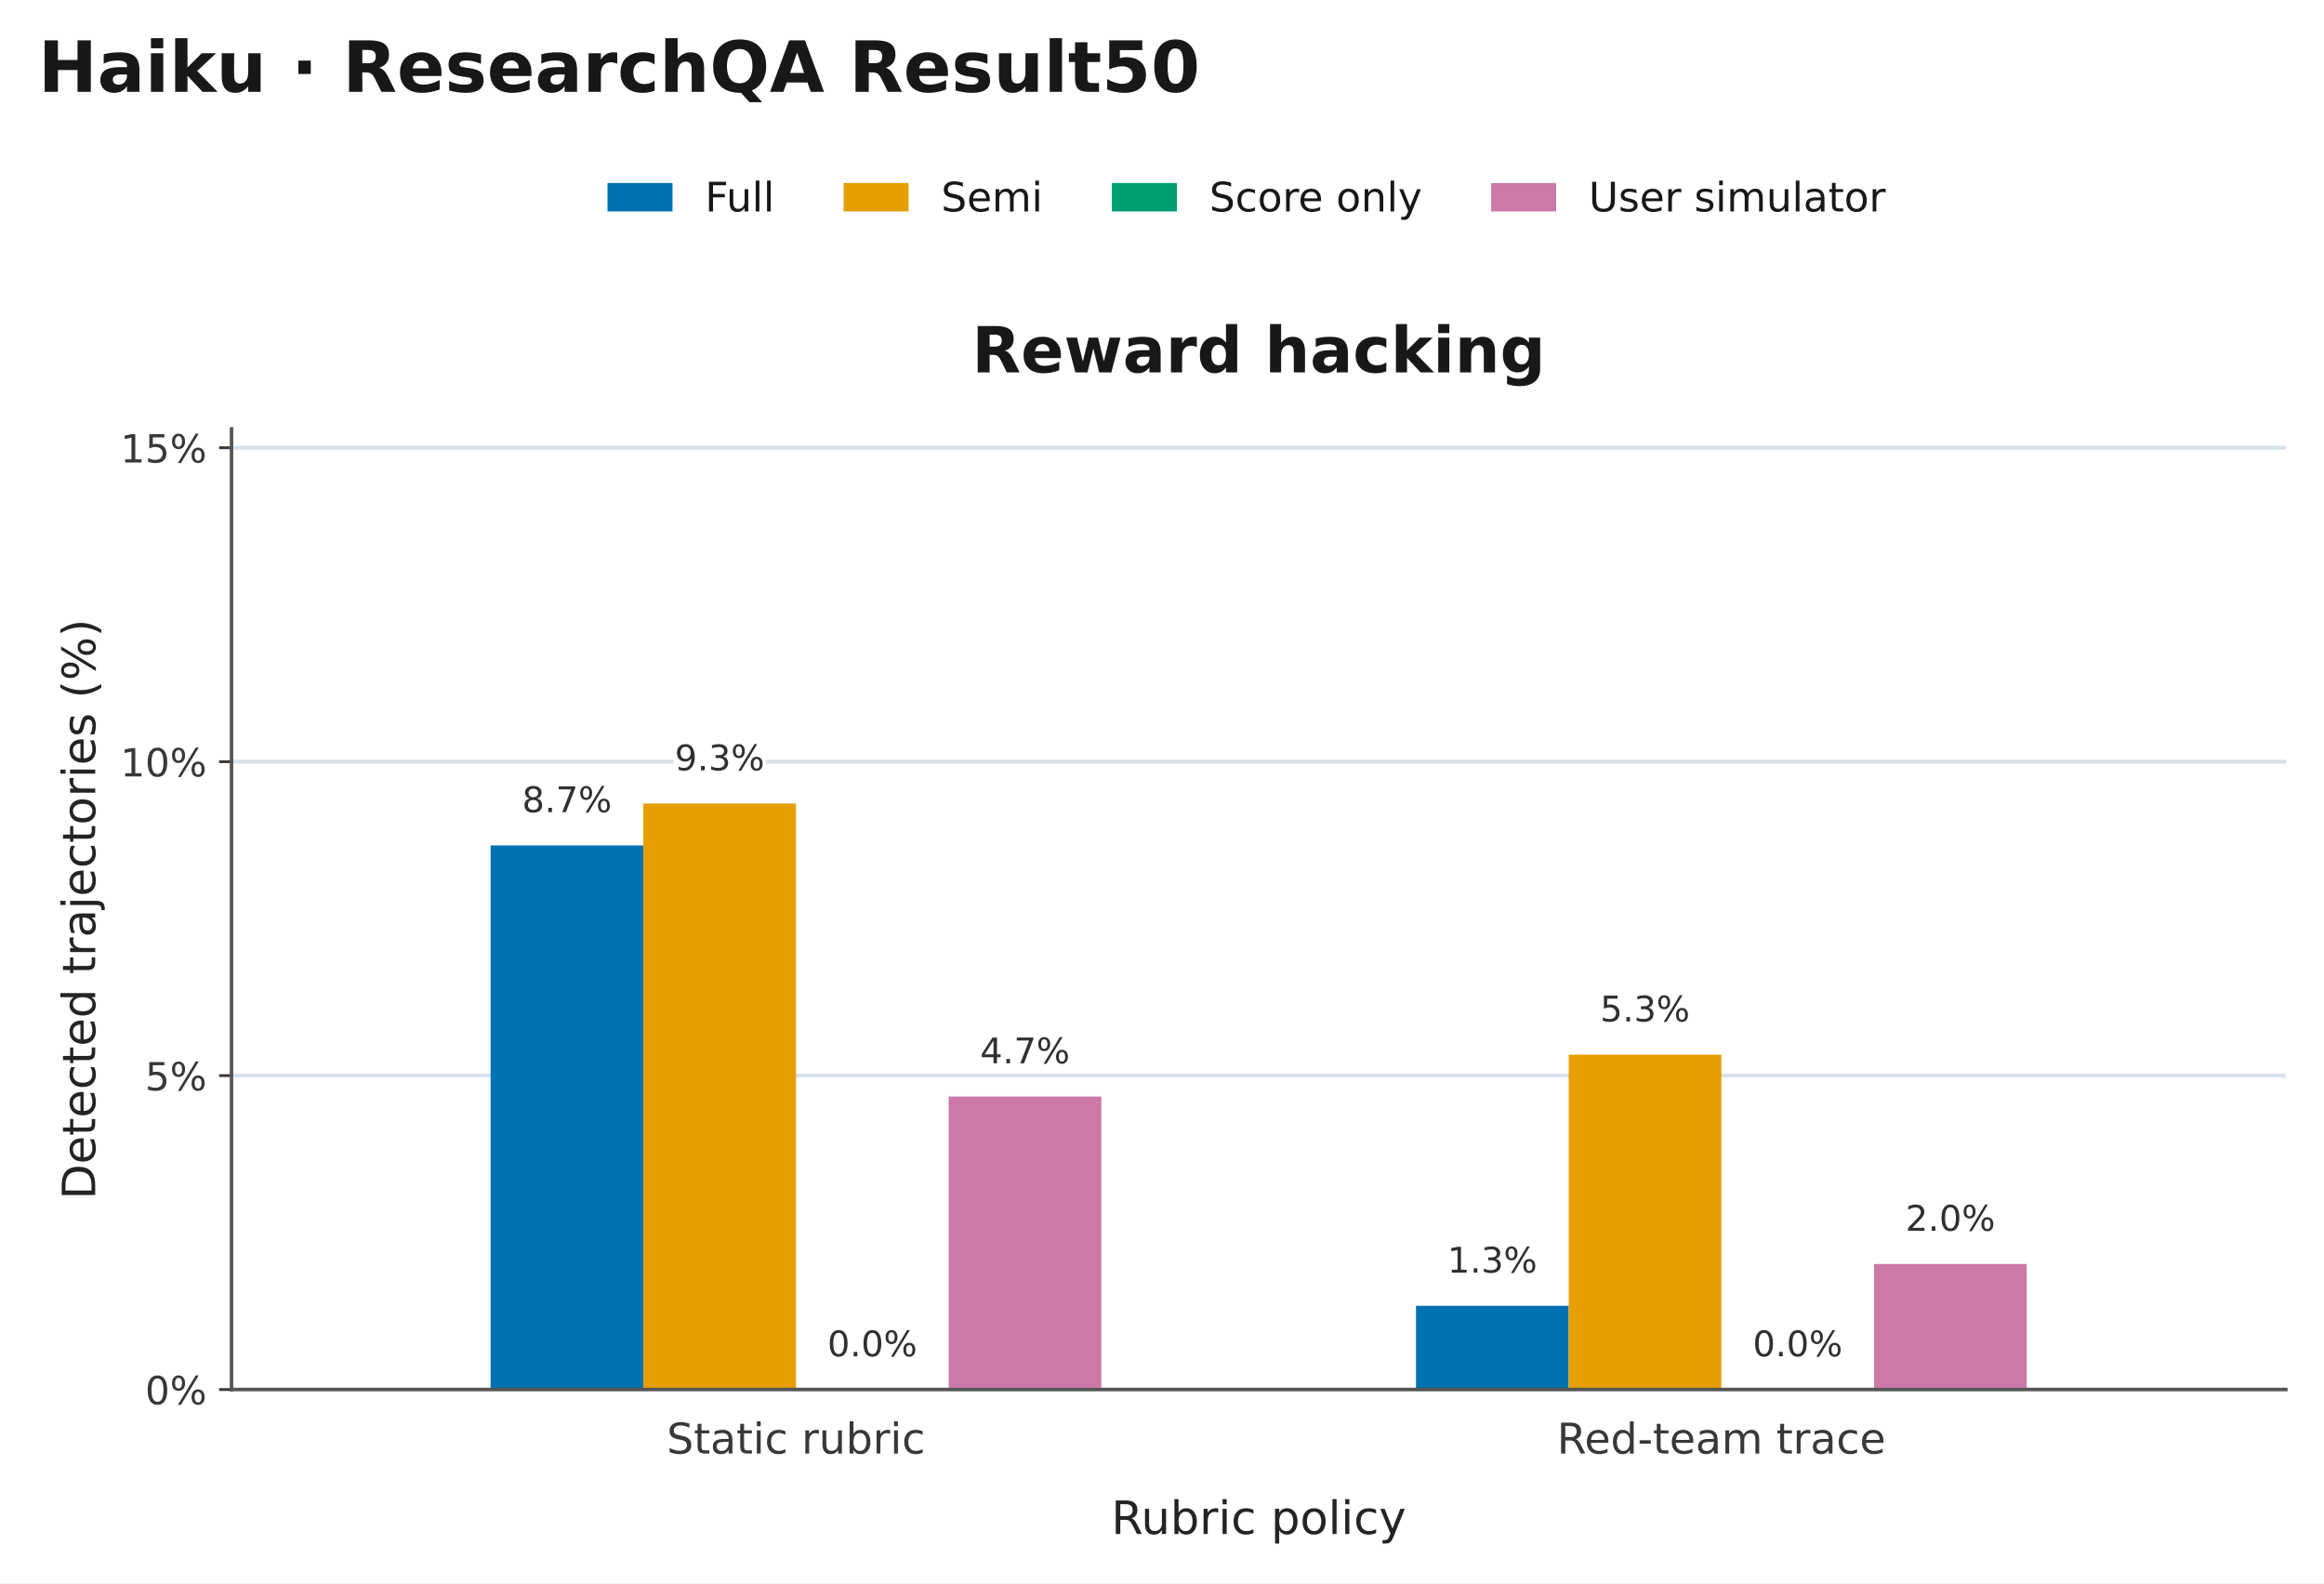
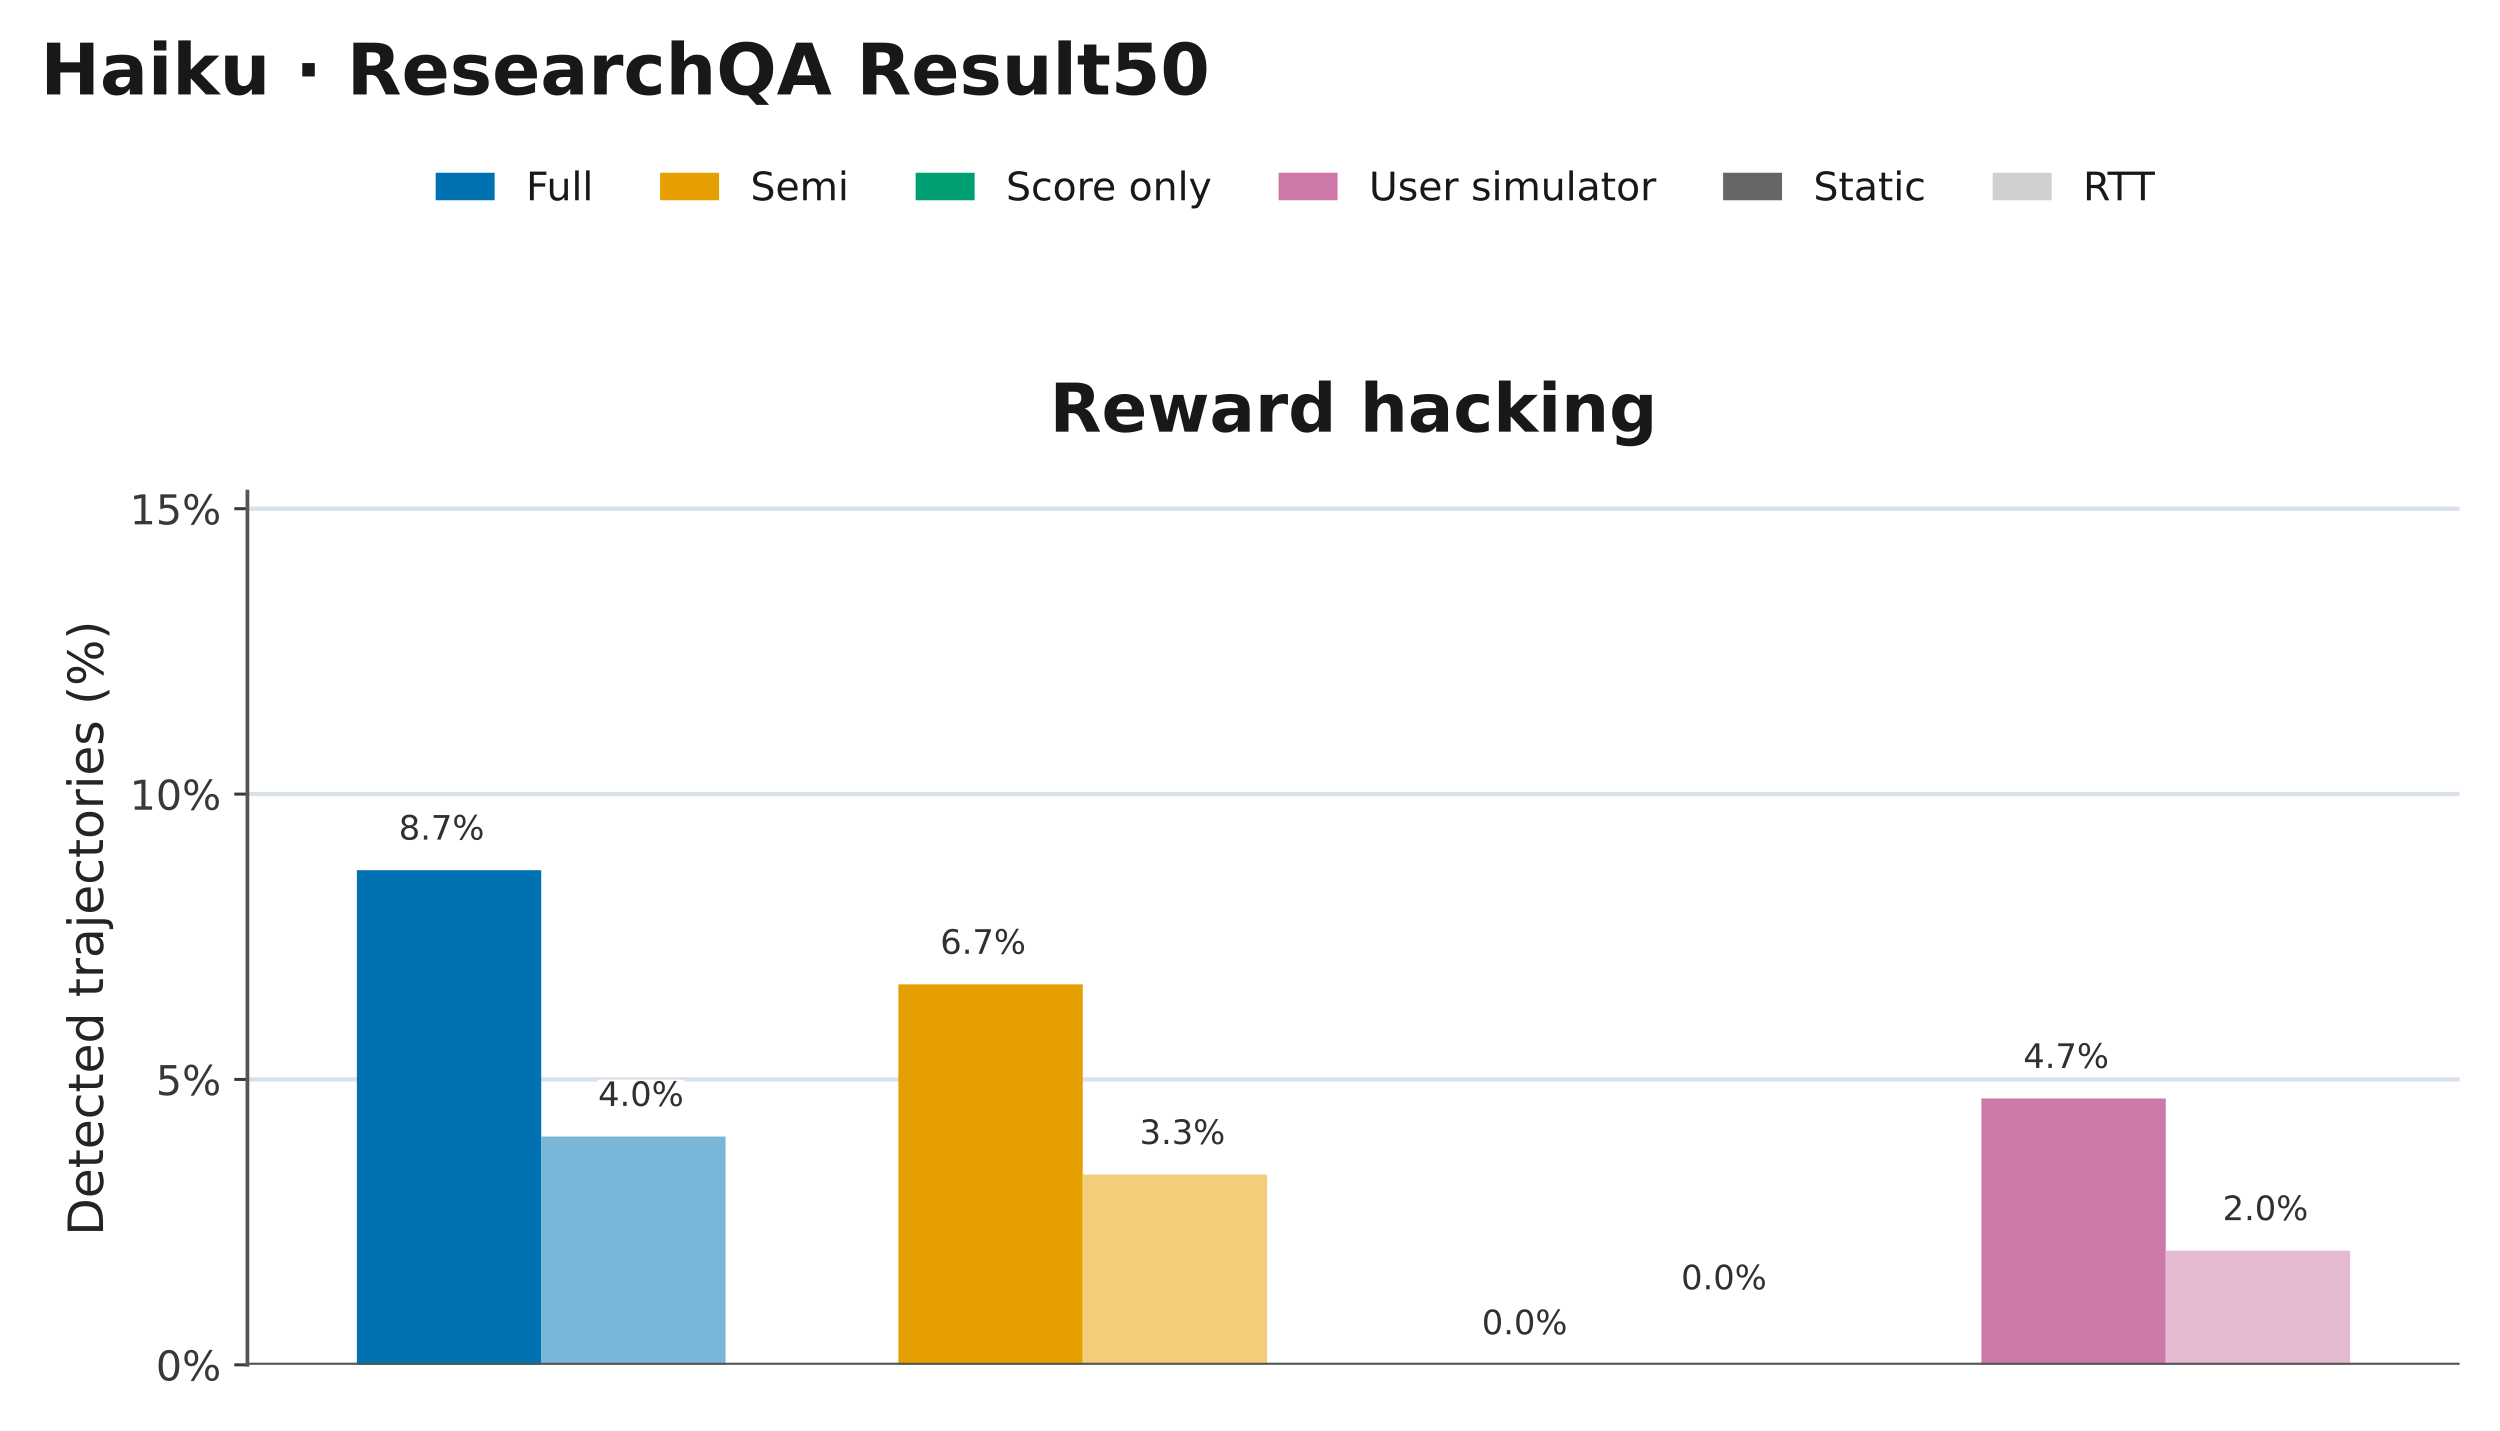
- <svg xmlns="http://www.w3.org/2000/svg" xmlns:xlink="http://www.w3.org/1999/xlink" width="657.72pt" height="448.066pt" viewBox="0 0 657.72 448.066" version="1.1">
+ <svg xmlns="http://www.w3.org/2000/svg" xmlns:xlink="http://www.w3.org/1999/xlink" width="667.872pt" height="382.229pt" viewBox="0 0 667.872 382.229" version="1.1">
  <defs>
    <style type="text/css">*{stroke-linejoin: round; stroke-linecap: butt}</style>
  </defs>
  <g id="figure_1">
    <g id="patch_1">
-       <path d="M 0 448.066  L 657.72 448.066  L 657.72 0  L 0 0  z " style="fill: #ffffff" />
+       <path d="M 0 382.229  L 667.872 382.229  L 667.872 0  L 0 0  z " style="fill: #ffffff" />
    </g>
    <g id="axes_1">
      <g id="patch_2">
-         <path d="M 65.52 393.264  L 646.92 393.264  L 646.92 121.392  L 65.52 121.392  z " style="fill: #ffffff" />
-       </g>
-       <g id="matplotlib.axis_1">
-         <g id="xtick_1">
-           <g id="line2d_1" />
-           <g id="text_1">
-             <text style="font-size: 12px; font-family: 'DejaVu Sans'; text-anchor: middle; fill: #383838" x="225.274" y="411.382" transform="rotate(-0 225.2741 411.3821)">Static rubric</text>
-           </g>
-         </g>
-         <g id="xtick_2">
-           <g id="line2d_2" />
-           <g id="text_2">
-             <text style="font-size: 12px; font-family: 'DejaVu Sans'; text-anchor: middle; fill: #383838" x="487.166" y="411.382" transform="rotate(-0 487.1659 411.3821)">Red-team trace</text>
-           </g>
-         </g>
-         <g id="text_3">
-           <text style="font-size: 13px; font-family: 'DejaVu Sans'; text-anchor: middle; fill: #242424" x="356.22" y="434.143" transform="rotate(-0 356.22 434.1429)">Rubric policy</text>
-         </g>
-       </g>
+         <path d="M 66.096 364.608  L 657.072 364.608  L 657.072 131.328  L 66.096 131.328  z " style="fill: #ffffff" />
+       </g>
+       <g id="matplotlib.axis_1" />
      <g id="matplotlib.axis_2">
        <g id="ytick_1">
+           <g id="line2d_1">
+             <path d="M 66.096 364.608  L 657.072 364.608  " clip-path="url(#p0b9fe8e3bd)" style="fill: none; stroke: #d9e1eb; stroke-width: 1.15; stroke-linecap: square" />
+           </g>
+           <g id="line2d_2">
+             <defs>
+               <path id="mf185c7ac59" d="M 0 0  L -3.5 0  " style="stroke: #383838; stroke-width: 0.8" />
+             </defs>
+             <g>
+               <use xlink:href="#mf185c7ac59" x="66.096" y="364.608" style="fill: #383838; stroke: #383838; stroke-width: 0.8" />
+             </g>
+           </g>
+           <g id="text_1">
+             <text style="font-size: 11px; font-family: 'DejaVu Sans'; text-anchor: end; fill: #383838" x="59.096" y="368.787" transform="rotate(-0 59.096 368.7867)">0%</text>
+           </g>
+         </g>
+         <g id="ytick_2">
          <g id="line2d_3">
-             <path d="M 65.52 393.264  L 646.92 393.264  " clip-path="url(#p33bf0d836f)" style="fill: none; stroke: #d9e1eb; stroke-width: 1.15; stroke-linecap: square" />
+             <path d="M 66.096 288.373  L 657.072 288.373  " clip-path="url(#p0b9fe8e3bd)" style="fill: none; stroke: #d9e1eb; stroke-width: 1.15; stroke-linecap: square" />
          </g>
          <g id="line2d_4">
-             <defs>
-               <path id="m5269a30998" d="M 0 0  L -3.5 0  " style="stroke: #383838; stroke-width: 0.8" />
-             </defs>
-             <g>
-               <use xlink:href="#m5269a30998" x="65.52" y="393.264" style="fill: #383838; stroke: #383838; stroke-width: 0.8" />
+             <g>
+               <use xlink:href="#mf185c7ac59" x="66.096" y="288.373" style="fill: #383838; stroke: #383838; stroke-width: 0.8" />
+             </g>
+           </g>
+           <g id="text_2">
+             <text style="font-size: 11px; font-family: 'DejaVu Sans'; text-anchor: end; fill: #383838" x="59.096" y="292.551" transform="rotate(-0 59.096 292.5514)">5%</text>
+           </g>
+         </g>
+         <g id="ytick_3">
+           <g id="line2d_5">
+             <path d="M 66.096 212.137  L 657.072 212.137  " clip-path="url(#p0b9fe8e3bd)" style="fill: none; stroke: #d9e1eb; stroke-width: 1.15; stroke-linecap: square" />
+           </g>
+           <g id="line2d_6">
+             <g>
+               <use xlink:href="#mf185c7ac59" x="66.096" y="212.137" style="fill: #383838; stroke: #383838; stroke-width: 0.8" />
+             </g>
+           </g>
+           <g id="text_3">
+             <text style="font-size: 11px; font-family: 'DejaVu Sans'; text-anchor: end; fill: #383838" x="59.096" y="216.316" transform="rotate(-0 59.096 216.3161)">10%</text>
+           </g>
+         </g>
+         <g id="ytick_4">
+           <g id="line2d_7">
+             <path d="M 66.096 135.902  L 657.072 135.902  " clip-path="url(#p0b9fe8e3bd)" style="fill: none; stroke: #d9e1eb; stroke-width: 1.15; stroke-linecap: square" />
+           </g>
+           <g id="line2d_8">
+             <g>
+               <use xlink:href="#mf185c7ac59" x="66.096" y="135.902" style="fill: #383838; stroke: #383838; stroke-width: 0.8" />
            </g>
          </g>
          <g id="text_4">
-             <text style="font-size: 11px; font-family: 'DejaVu Sans'; text-anchor: end; fill: #383838" x="58.52" y="397.443" transform="rotate(-0 58.52 397.4427)">0%</text>
-           </g>
-         </g>
-         <g id="ytick_2">
-           <g id="line2d_5">
-             <path d="M 65.52 304.417  L 646.92 304.417  " clip-path="url(#p33bf0d836f)" style="fill: none; stroke: #d9e1eb; stroke-width: 1.15; stroke-linecap: square" />
-           </g>
-           <g id="line2d_6">
-             <g>
-               <use xlink:href="#m5269a30998" x="65.52" y="304.417" style="fill: #383838; stroke: #383838; stroke-width: 0.8" />
-             </g>
-           </g>
-           <g id="text_5">
-             <text style="font-size: 11px; font-family: 'DejaVu Sans'; text-anchor: end; fill: #383838" x="58.52" y="308.596" transform="rotate(-0 58.52 308.5957)">5%</text>
-           </g>
-         </g>
-         <g id="ytick_3">
-           <g id="line2d_7">
-             <path d="M 65.52 215.57  L 646.92 215.57  " clip-path="url(#p33bf0d836f)" style="fill: none; stroke: #d9e1eb; stroke-width: 1.15; stroke-linecap: square" />
-           </g>
-           <g id="line2d_8">
-             <g>
-               <use xlink:href="#m5269a30998" x="65.52" y="215.57" style="fill: #383838; stroke: #383838; stroke-width: 0.8" />
-             </g>
-           </g>
-           <g id="text_6">
-             <text style="font-size: 11px; font-family: 'DejaVu Sans'; text-anchor: end; fill: #383838" x="58.52" y="219.749" transform="rotate(-0 58.52 219.7486)">10%</text>
-           </g>
-         </g>
-         <g id="ytick_4">
-           <g id="line2d_9">
-             <path d="M 65.52 126.723  L 646.92 126.723  " clip-path="url(#p33bf0d836f)" style="fill: none; stroke: #d9e1eb; stroke-width: 1.15; stroke-linecap: square" />
-           </g>
-           <g id="line2d_10">
-             <g>
-               <use xlink:href="#m5269a30998" x="65.52" y="126.723" style="fill: #383838; stroke: #383838; stroke-width: 0.8" />
-             </g>
-           </g>
-           <g id="text_7">
-             <text style="font-size: 11px; font-family: 'DejaVu Sans'; text-anchor: end; fill: #383838" x="58.52" y="130.902" transform="rotate(-0 58.52 130.9015)">15%</text>
-           </g>
-         </g>
-         <g id="text_8">
-           <text style="font-size: 13px; font-family: 'DejaVu Sans'; text-anchor: middle; fill: #242424" x="26.948" y="257.328" transform="rotate(-90 26.94773 257.328)">Detected trajectories (%)</text>
+             <text style="font-size: 11px; font-family: 'DejaVu Sans'; text-anchor: end; fill: #383838" x="59.096" y="140.081" transform="rotate(-0 59.096 140.0808)">15%</text>
+           </g>
+         </g>
+         <g id="text_5">
+           <text style="font-size: 13px; font-family: 'DejaVu Sans'; text-anchor: middle; fill: #242424" x="27.524" y="247.968" transform="rotate(-90 27.52373 247.968)">Detected trajectories (%)</text>
        </g>
      </g>
      <g id="patch_3">
-         <path d="M 138.85 393.264  L 182.062 393.264  L 182.062 239.262  L 138.85 239.262  z " clip-path="url(#p33bf0d836f)" style="fill: #0072b2" />
+         <path d="M 95.337 364.608  L 144.585 364.608  L 144.585 232.467  L 95.337 232.467  z " clip-path="url(#p0b9fe8e3bd)" style="fill: #0072b2" />
      </g>
      <g id="patch_4">
-         <path d="M 400.742 393.264  L 443.954 393.264  L 443.954 369.571  L 400.742 369.571  z " clip-path="url(#p33bf0d836f)" style="fill: #0072b2" />
+         <path d="M 144.585 364.608  L 193.833 364.608  L 193.833 303.62  L 144.585 303.62  z " clip-path="url(#p0b9fe8e3bd)" style="fill: #7ab6d7" />
      </g>
      <g id="patch_5">
-         <path d="M 182.062 393.264  L 225.274 393.264  L 225.274 227.416  L 182.062 227.416  z " clip-path="url(#p33bf0d836f)" style="fill: #e69f00" />
+         <path d="M 240.003 364.608  L 289.251 364.608  L 289.251 262.961  L 240.003 262.961  z " clip-path="url(#p0b9fe8e3bd)" style="fill: #e69f00" />
      </g>
      <g id="patch_6">
-         <path d="M 443.954 393.264  L 487.166 393.264  L 487.166 298.494  L 443.954 298.494  z " clip-path="url(#p33bf0d836f)" style="fill: #e69f00" />
+         <path d="M 289.251 364.608  L 338.499 364.608  L 338.499 313.784  L 289.251 313.784  z " clip-path="url(#p0b9fe8e3bd)" style="fill: #f2cd7a" />
      </g>
      <g id="patch_7">
-         <path d="M 225.274 393.264  L 268.486 393.264  L 268.486 393.264  L 225.274 393.264  z " clip-path="url(#p33bf0d836f)" style="fill: #009e73" />
+         <path d="M 384.669 364.608  L 433.917 364.608  L 433.917 364.608  L 384.669 364.608  z " clip-path="url(#p0b9fe8e3bd)" style="fill: #009e73" />
      </g>
      <g id="patch_8">
-         <path d="M 487.166 393.264  L 530.378 393.264  L 530.378 393.264  L 487.166 393.264  z " clip-path="url(#p33bf0d836f)" style="fill: #009e73" />
+         <path d="M 433.917 364.608  L 483.165 364.608  L 483.165 364.608  L 433.917 364.608  z " clip-path="url(#p0b9fe8e3bd)" style="fill: #7acdb6" />
      </g>
      <g id="patch_9">
-         <path d="M 268.486 393.264  L 311.698 393.264  L 311.698 310.34  L 268.486 310.34  z " clip-path="url(#p33bf0d836f)" style="fill: #cc79a7" />
+         <path d="M 529.335 364.608  L 578.583 364.608  L 578.583 293.455  L 529.335 293.455  z " clip-path="url(#p0b9fe8e3bd)" style="fill: #cc79a7" />
      </g>
      <g id="patch_10">
-         <path d="M 530.378 393.264  L 573.59 393.264  L 573.59 357.725  L 530.378 357.725  z " clip-path="url(#p33bf0d836f)" style="fill: #cc79a7" />
+         <path d="M 578.583 364.608  L 627.831 364.608  L 627.831 334.114  L 578.583 334.114  z " clip-path="url(#p0b9fe8e3bd)" style="fill: #e4b9d1" />
      </g>
      <g id="patch_11">
-         <path d="M 65.52 393.264  L 65.52 121.392  " style="fill: none; stroke: #555555; stroke-linejoin: miter; stroke-linecap: square" />
-       </g>
-       <g id="patch_12">
-         <path d="M 65.52 393.264  L 646.92 393.264  " style="fill: none; stroke: #555555; stroke-linejoin: miter; stroke-linecap: square" />
+         <path d="M 66.096 364.608  L 66.096 131.328  " style="fill: none; stroke: #555555; stroke-linejoin: miter; stroke-linecap: square" />
+       </g>
+       <g id="line2d_9">
+         <path d="M 66.096 364.608  L 657.072 364.608  " clip-path="url(#p0b9fe8e3bd)" style="fill: none; stroke: #555555; stroke-width: 1.1; stroke-linecap: square" />
+       </g>
+       <g id="text_6">
+         <text style="font-weight: 700; font-size: 18px; font-family: 'DejaVu Sans'; text-anchor: middle; fill: #181818" x="361.584" y="115.328" transform="rotate(-0 361.584 115.328)">Reward hacking</text>
+       </g>
+       <g id="text_7">
+         <g id="patch_12">
+           <path d="M 106.349 226.647  L 129.573 226.647  L 129.573 217.287  L 106.349 217.287  z " style="fill: #ffffff" />
+         </g>
+         <text style="font-size: 9px; font-family: 'DejaVu Sans'; text-anchor: middle; fill: #303030" x="117.961" y="224.305" transform="rotate(-0 117.961 224.3047)">8.7%</text>
+       </g>
+       <g id="text_8">
+         <g id="patch_13">
+           <path d="M 159.597 297.8  L 182.821 297.8  L 182.821 288.44  L 159.597 288.44  z " style="fill: #ffffff" />
+         </g>
+         <text style="font-size: 9px; font-family: 'DejaVu Sans'; text-anchor: middle; fill: #303030" x="171.209" y="295.458" transform="rotate(-0 171.209 295.4577)">4.0%</text>
      </g>
      <g id="text_9">
-         <text style="font-weight: 700; font-size: 18px; font-family: 'DejaVu Sans'; text-anchor: middle; fill: #181818" x="356.22" y="105.392" transform="rotate(-0 356.22 105.392)">Reward hacking</text>
+         <g id="patch_14">
+           <path d="M 251.015 257.141  L 274.239 257.141  L 274.239 247.781  L 251.015 247.781  z " style="fill: #ffffff" />
+         </g>
+         <text style="font-size: 9px; font-family: 'DejaVu Sans'; text-anchor: middle; fill: #303030" x="262.627" y="254.799" transform="rotate(-0 262.627 254.7988)">6.7%</text>
      </g>
      <g id="text_10">
-         <g id="patch_13">
-           <path d="M 147.453 232.562  L 173.458 232.562  L 173.458 221.962  L 147.453 221.962  z " style="fill: #ffffff" />
-         </g>
-         <text style="font-size: 10px; font-family: 'DejaVu Sans'; text-anchor: middle; fill: #303030" x="160.456" y="229.86" transform="rotate(-0 160.4558 229.8601)">8.7%</text>
+         <g id="patch_15">
+           <path d="M 304.263 307.964  L 327.487 307.964  L 327.487 298.604  L 304.263 298.604  z " style="fill: #ffffff" />
+         </g>
+         <text style="font-size: 9px; font-family: 'DejaVu Sans'; text-anchor: middle; fill: #303030" x="315.875" y="305.622" transform="rotate(-0 315.875 305.6224)">3.3%</text>
      </g>
      <g id="text_11">
-         <g id="patch_14">
-           <path d="M 409.345 362.871  L 435.35 362.871  L 435.35 352.271  L 409.345 352.271  z " style="fill: #ffffff" />
-         </g>
-         <text style="font-size: 10px; font-family: 'DejaVu Sans'; text-anchor: middle; fill: #303030" x="422.348" y="360.169" transform="rotate(-0 422.3477 360.1691)">1.3%</text>
+         <g id="patch_16">
+           <path d="M 395.681 358.788  L 418.905 358.788  L 418.905 349.428  L 395.681 349.428  z " style="fill: #ffffff" />
+         </g>
+         <text style="font-size: 9px; font-family: 'DejaVu Sans'; text-anchor: middle; fill: #303030" x="407.293" y="356.446" transform="rotate(-0 407.293 356.4459)">0.0%</text>
      </g>
      <g id="text_12">
-         <g id="patch_15">
-           <path d="M 190.666 220.716  L 216.67 220.716  L 216.67 210.116  L 190.666 210.116  z " style="fill: #ffffff" />
-         </g>
-         <text style="font-size: 10px; font-family: 'DejaVu Sans'; text-anchor: middle; fill: #303030" x="203.668" y="218.014" transform="rotate(-0 203.668 218.0138)">9.3%</text>
+         <g id="patch_17">
+           <path d="M 448.929 346.788  L 472.153 346.788  L 472.153 337.428  L 448.929 337.428  z " style="fill: #ffffff" />
+         </g>
+         <text style="font-size: 9px; font-family: 'DejaVu Sans'; text-anchor: middle; fill: #303030" x="460.541" y="344.446" transform="rotate(-0 460.541 344.4459)">0.0%</text>
      </g>
      <g id="text_13">
-         <g id="patch_16">
-           <path d="M 452.558 291.794  L 478.562 291.794  L 478.562 281.194  L 452.558 281.194  z " style="fill: #ffffff" />
-         </g>
-         <text style="font-size: 10px; font-family: 'DejaVu Sans'; text-anchor: middle; fill: #303030" x="465.56" y="289.091" transform="rotate(-0 465.5599 289.0915)">5.3%</text>
+         <g id="patch_18">
+           <path d="M 540.347 287.635  L 563.571 287.635  L 563.571 278.275  L 540.347 278.275  z " style="fill: #ffffff" />
+         </g>
+         <text style="font-size: 9px; font-family: 'DejaVu Sans'; text-anchor: middle; fill: #303030" x="551.959" y="285.293" transform="rotate(-0 551.959 285.2929)">4.7%</text>
      </g>
      <g id="text_14">
-         <g id="patch_17">
-           <path d="M 233.878 386.564  L 259.882 386.564  L 259.882 375.964  L 233.878 375.964  z " style="fill: #ffffff" />
-         </g>
-         <text style="font-size: 10px; font-family: 'DejaVu Sans'; text-anchor: middle; fill: #303030" x="246.88" y="383.862" transform="rotate(-0 246.8801 383.8617)">0.0%</text>
-       </g>
-       <g id="text_15">
-         <g id="patch_18">
-           <path d="M 495.77 386.564  L 521.774 386.564  L 521.774 375.964  L 495.77 375.964  z " style="fill: #ffffff" />
-         </g>
-         <text style="font-size: 10px; font-family: 'DejaVu Sans'; text-anchor: middle; fill: #303030" x="508.772" y="383.862" transform="rotate(-0 508.772 383.8617)">0.0%</text>
+         <g id="patch_19">
+           <path d="M 593.595 328.294  L 616.819 328.294  L 616.819 318.934  L 593.595 318.934  z " style="fill: #ffffff" />
+         </g>
+         <text style="font-size: 9px; font-family: 'DejaVu Sans'; text-anchor: middle; fill: #303030" x="605.207" y="325.952" transform="rotate(-0 605.207 325.9518)">2.0%</text>
+       </g>
+     </g>
+     <g id="text_15">
+       <text style="font-weight: 700; font-size: 19px; font-family: 'DejaVu Sans'; text-anchor: start; fill: #181818" x="10.8" y="25.237" transform="rotate(-0 10.8 25.23703)">Haiku · ResearchQA Result50</text>
+     </g>
+     <g id="legend_1">
+       <g id="patch_20">
+         <path d="M 116.394 53.5  L 132.144 53.5  L 132.144 46.15  L 116.394 46.15  z " style="fill: #0072b2" />
      </g>
      <g id="text_16">
-         <g id="patch_19">
-           <path d="M 277.09 303.64  L 303.095 303.64  L 303.095 293.04  L 277.09 293.04  z " style="fill: #ffffff" />
-         </g>
-         <text style="font-size: 10px; font-family: 'DejaVu Sans'; text-anchor: middle; fill: #303030" x="290.092" y="300.938" transform="rotate(-0 290.0923 300.9377)">4.7%</text>
+         <text style="font-size: 10.5px; font-family: 'DejaVu Sans'; text-anchor: start; fill: #181818" x="140.544" y="53.5" transform="rotate(-0 140.5437 53.50036)">Full</text>
+       </g>
+       <g id="patch_21">
+         <path d="M 176.347 53.5  L 192.097 53.5  L 192.097 46.15  L 176.347 46.15  z " style="fill: #e69f00" />
      </g>
      <g id="text_17">
-         <g id="patch_20">
-           <path d="M 538.982 351.025  L 564.987 351.025  L 564.987 340.425  L 538.982 340.425  z " style="fill: #ffffff" />
-         </g>
-         <text style="font-size: 10px; font-family: 'DejaVu Sans'; text-anchor: middle; fill: #303030" x="551.984" y="348.323" transform="rotate(-0 551.9842 348.3228)">2.0%</text>
-       </g>
-     </g>
-     <g id="text_18">
-       <text style="font-weight: 700; font-size: 20px; font-family: 'DejaVu Sans'; text-anchor: start; fill: #181818" x="10.8" y="25.997" transform="rotate(-0 10.8 25.99687)">Haiku · ResearchQA Result50</text>
-     </g>
-     <g id="legend_1">
-       <g id="patch_21">
-         <path d="M 171.933 59.84  L 190.333 59.84  L 190.333 51.79  L 171.933 51.79  z " style="fill: #0072b2" />
+         <text style="font-size: 10.5px; font-family: 'DejaVu Sans'; text-anchor: start; fill: #181818" x="200.497" y="53.5" transform="rotate(-0 200.4971 53.50036)">Semi</text>
+       </g>
+       <g id="patch_22">
+         <path d="M 244.618 53.5  L 260.368 53.5  L 260.368 46.15  L 244.618 46.15  z " style="fill: #009e73" />
+       </g>
+       <g id="text_18">
+         <text style="font-size: 10.5px; font-family: 'DejaVu Sans'; text-anchor: start; fill: #181818" x="268.768" y="53.5" transform="rotate(-0 268.7684 53.50036)">Score only</text>
+       </g>
+       <g id="patch_23">
+         <path d="M 341.576 53.5  L 357.326 53.5  L 357.326 46.15  L 341.576 46.15  z " style="fill: #cc79a7" />
      </g>
      <g id="text_19">
-         <text style="font-size: 11.5px; font-family: 'DejaVu Sans'; text-anchor: start; fill: #181818" x="199.533" y="59.84" transform="rotate(-0 199.5329 59.8402)">Full</text>
-       </g>
-       <g id="patch_22">
-         <path d="M 238.746 59.84  L 257.146 59.84  L 257.146 51.79  L 238.746 51.79  z " style="fill: #e69f00" />
+         <text style="font-size: 10.5px; font-family: 'DejaVu Sans'; text-anchor: start; fill: #181818" x="365.726" y="53.5" transform="rotate(-0 365.7261 53.50036)">User simulator</text>
+       </g>
+       <g id="patch_24">
+         <path d="M 460.323 53.5  L 476.073 53.5  L 476.073 46.15  L 460.323 46.15  z " style="fill: #666666" />
      </g>
      <g id="text_20">
-         <text style="font-size: 11.5px; font-family: 'DejaVu Sans'; text-anchor: start; fill: #181818" x="266.346" y="59.84" transform="rotate(-0 266.3461 59.8402)">Semi</text>
-       </g>
-       <g id="patch_23">
-         <path d="M 314.669 59.84  L 333.069 59.84  L 333.069 51.79  L 314.669 51.79  z " style="fill: #009e73" />
+         <text style="font-size: 10.5px; font-family: 'DejaVu Sans'; text-anchor: start; fill: #181818" x="484.473" y="53.5" transform="rotate(-0 484.4729 53.50036)">Static</text>
+       </g>
+       <g id="patch_25">
+         <path d="M 532.346 53.5  L 548.096 53.5  L 548.096 46.15  L 532.346 46.15  z " style="fill: #cfcfcf" />
      </g>
      <g id="text_21">
-         <text style="font-size: 11.5px; font-family: 'DejaVu Sans'; text-anchor: start; fill: #181818" x="342.269" y="59.84" transform="rotate(-0 342.2694 59.8402)">Score only</text>
-       </g>
-       <g id="patch_24">
-         <path d="M 422.011 59.84  L 440.411 59.84  L 440.411 51.79  L 422.011 51.79  z " style="fill: #cc79a7" />
-       </g>
-       <g id="text_22">
-         <text style="font-size: 11.5px; font-family: 'DejaVu Sans'; text-anchor: start; fill: #181818" x="449.611" y="59.84" transform="rotate(-0 449.6111 59.8402)">User simulator</text>
+         <text style="font-size: 10.5px; font-family: 'DejaVu Sans'; text-anchor: start; fill: #181818" x="556.496" y="53.5" transform="rotate(-0 556.4963 53.50036)">RTT</text>
      </g>
    </g>
  </g>
  <defs>
-     <clipPath id="p33bf0d836f">
-       <rect x="65.52" y="121.392" width="581.4" height="271.872" />
+     <clipPath id="p0b9fe8e3bd">
+       <rect x="66.096" y="131.328" width="590.976" height="233.28" />
    </clipPath>
  </defs>
</svg>
